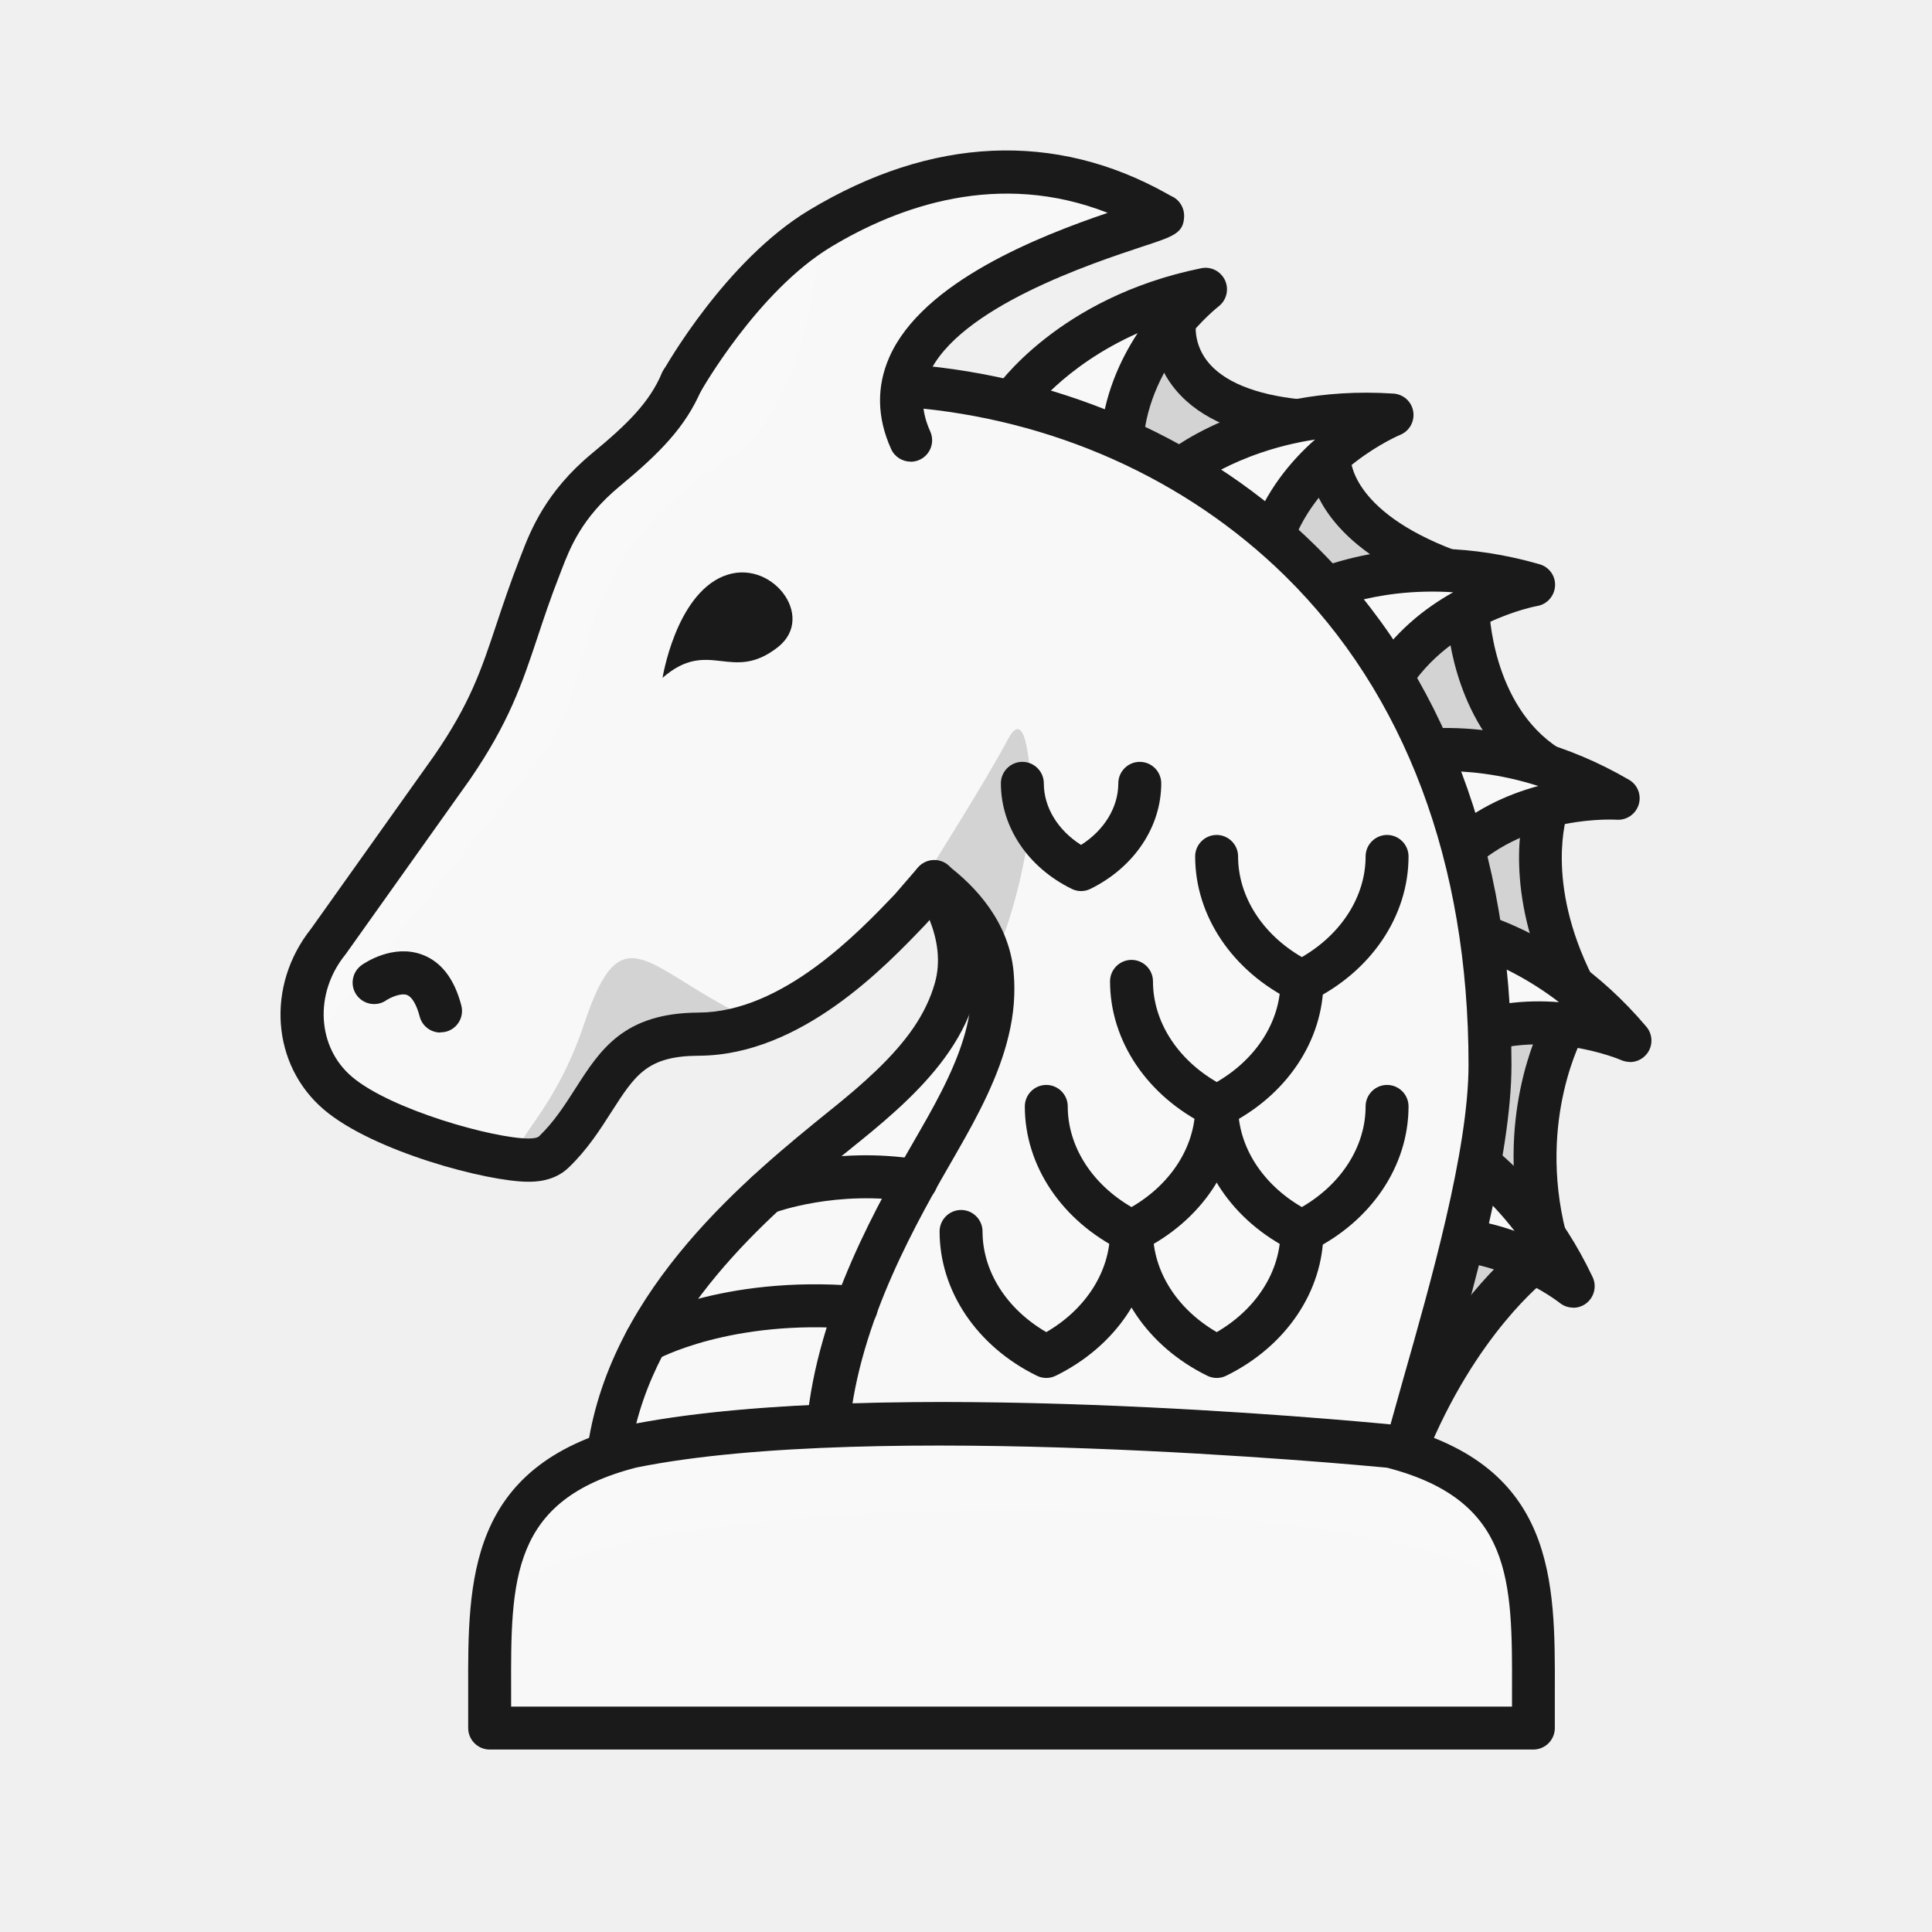
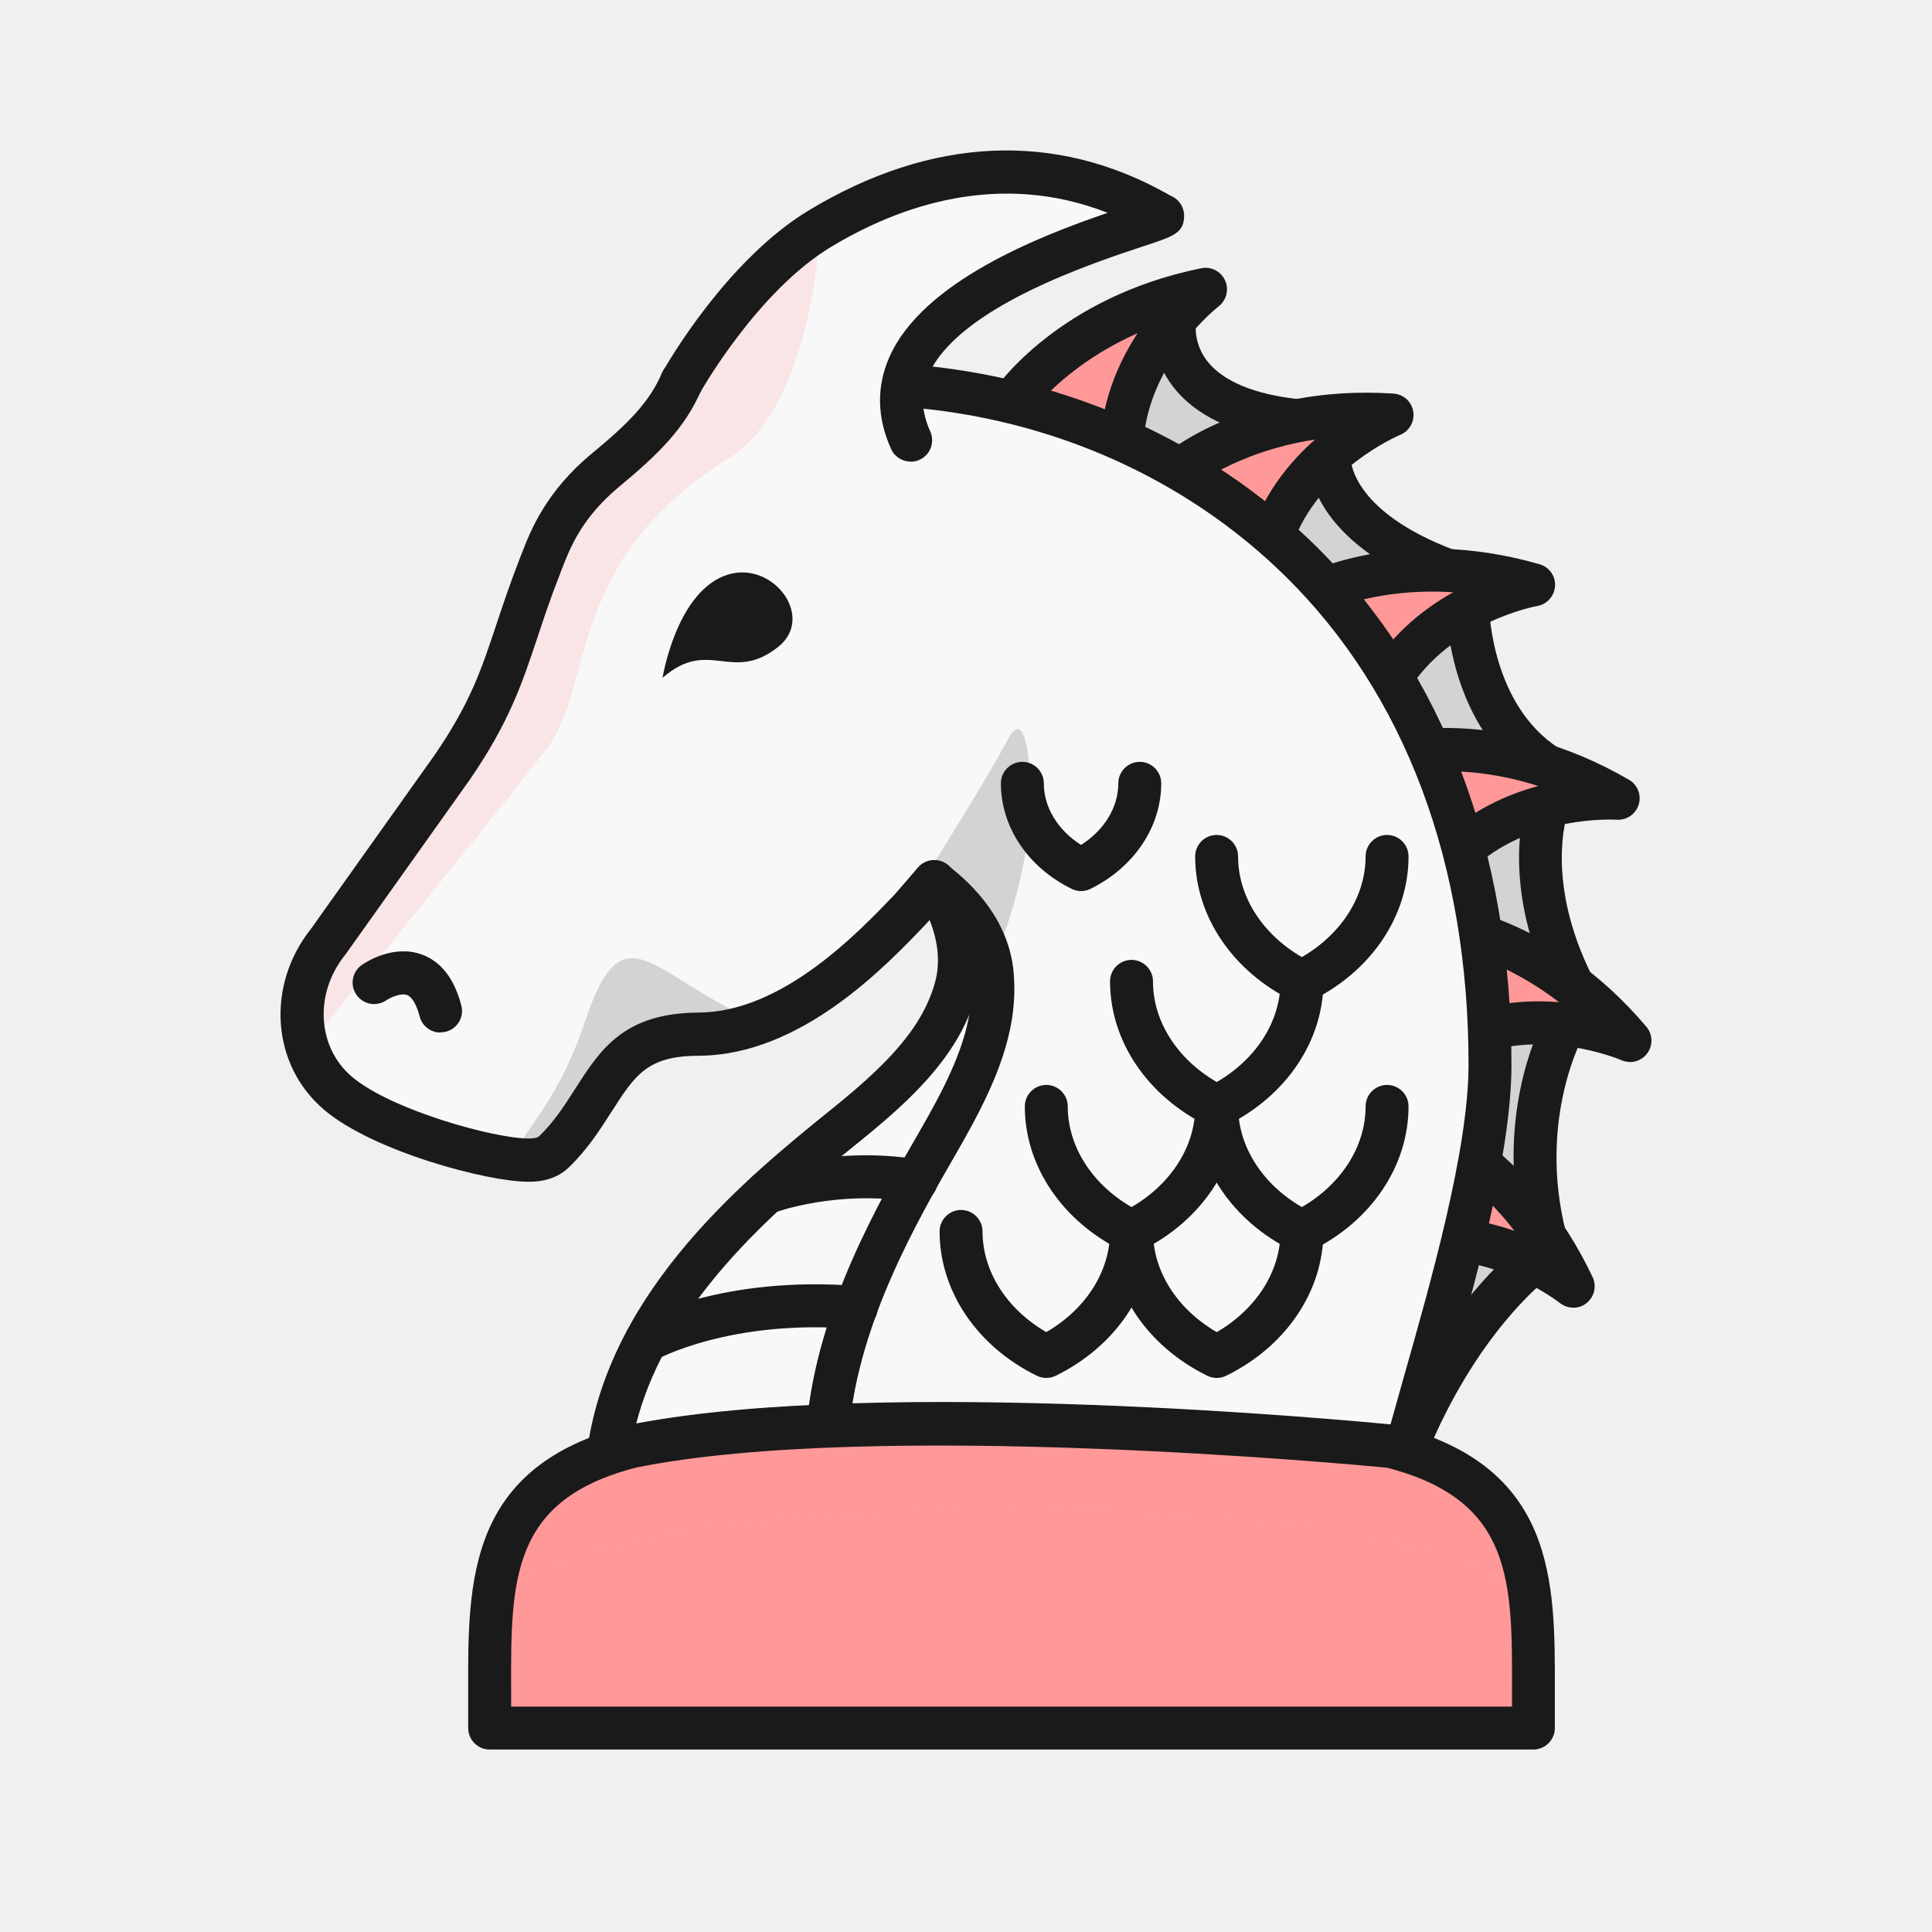
<svg xmlns="http://www.w3.org/2000/svg" version="1.1" id="Layer_1" x="0px" y="0px" viewBox="0 0 180 180" style="enable-background: new 0 0 180 180" xml:space="preserve">
  <defs>
    <style>
+ 			
			.cls-1 {
- 				fill: #fff;
+ 				opacity: 0.2;
			}
			.cls-2 {
- 				opacity: 0.2;
+ 				opacity: 0.15;
			}
			.cls-3 {
- 				opacity: 0.15;
+ 				letter-spacing: -0.02em;
			}
			.cls-4 {
- 				letter-spacing: -0.02em;
+ 				fill: #f8f8f8;
			}
			.cls-5 {
- 				fill: #f8f8f8;
- 			}
- 			.cls-6 {
				font-family: Montserrat-Medium, Montserrat;
				font-size: 12px;
			}
+ 			.cls-6 {
+ 				fill: #1a1a1a;
+ 			}
+ 
			.cls-7 {
- 				fill: #1a1a1a;
+ 				fill: #ff9999;
			}
		</style>
  </defs>
  <g>
-     <path class="cls-7" d="M69.59,52.38c-5.17,2.12-6.57,10.98-6.57,10.98,5.03-4.38,7.45,.64,12.47-3.33,4.19-3.31-.82-9.73-5.9-7.65Z" />
-     <path class="cls-5" d="M109.47,29.75s-1.59,8.11,11.45,9.44l2.94,3.25s-.71,6.28,10.97,10.68l1.92,3.61s.11,9.99,7.42,14.67v3.68s-2.53,6.97,2.39,16.79l-.74,3.57s-4.78,8.27-1.88,19.8l-1.08,2.37s-6.93,5.15-11.87,17.38S96.86,44.39,96.86,44.39l4.98-11.26,7.62-3.38Z" />
-     <g class="cls-3">
+     <path class="cls-6" d="M69.59,52.38c-5.17,2.12-6.57,10.98-6.57,10.98,5.03-4.38,7.45,.64,12.47-3.33,4.19-3.31-.82-9.73-5.9-7.65Z" />
+     <path class="cls-4" d="M109.47,29.75s-1.59,8.11,11.45,9.44l2.94,3.25s-.71,6.28,10.97,10.68l1.92,3.61s.11,9.99,7.42,14.67v3.68s-2.53,6.97,2.39,16.79l-.74,3.57s-4.78,8.27-1.88,19.8l-1.08,2.37s-6.93,5.15-11.87,17.38S96.86,44.39,96.86,44.39l4.98-11.26,7.62-3.38Z" />
+     <g class="cls-2">
      <path d="M109.47,29.75s-1.59,8.11,11.45,9.44l2.94,3.25s-.71,6.28,10.97,10.68l1.92,3.61s.11,9.99,7.42,14.67v3.68s-2.53,6.97,2.39,16.79l-.74,3.57s-4.78,8.27-1.88,19.8l-1.08,2.37s-6.93,5.15-11.87,17.38S96.86,44.39,96.86,44.39l4.98-11.26,7.62-3.38Z" />
    </g>
-     <path class="cls-7" d="M129.95,137.98c-.05,0-.1,0-.14,0-2.18-.12-5.84-.31-21-47.32-7.3-22.62-13.8-45.49-13.87-45.72-.13-.45-.09-.93,.09-1.36l4.98-11.26c.2-.45,.56-.82,1.02-1.02l7.62-3.38c.68-.3,1.48-.2,2.06,.27,.58,.46,.85,1.2,.72,1.92-.02,.11-.26,1.82,1.02,3.5,1.47,1.92,4.47,3.16,8.67,3.59,.49,.05,.95,.28,1.28,.65l2.94,3.25c.39,.43,.57,1,.5,1.57h0s-.15,4.88,9.69,8.59c.45,.17,.83,.5,1.06,.93l1.92,3.6c.15,.28,.23,.6,.24,.92,0,.08,.21,8.98,6.5,13.01,.57,.37,.92,1,.92,1.68v3.68c0,.23-.04,.46-.12,.68-.08,.24-2.13,6.38,2.3,15.21,.2,.4,.26,.86,.17,1.3l-.74,3.57c-.04,.21-.12,.41-.23,.6-.04,.07-4.32,7.78-1.67,18.31,.11,.44,.07,.9-.12,1.32l-1.08,2.37c-.14,.31-.36,.57-.63,.78-.06,.04-6.57,5.04-11.21,16.52-.81,1.99-2.22,2.26-2.92,2.26Zm-30.96-93.45c11.32,39.78,25.31,82.02,30.56,88.73,4.4-10.36,10.1-15.6,11.71-16.94l.59-1.3c-2.46-10.71,1.22-18.63,2.08-20.29l.54-2.62c-4.28-8.97-2.77-15.71-2.29-17.36v-2.33c-6.38-4.76-7.28-13.02-7.4-15.18l-1.36-2.55c-9.69-3.87-11.29-9.24-11.52-11.48l-1.94-2.15c-5.07-.64-8.69-2.38-10.76-5.16-.82-1.1-1.27-2.21-1.52-3.19l-4.31,1.91-4.38,9.89Z" />
+     <path class="cls-6" d="M129.95,137.98c-.05,0-.1,0-.14,0-2.18-.12-5.84-.31-21-47.32-7.3-22.62-13.8-45.49-13.87-45.72-.13-.45-.09-.93,.09-1.36l4.98-11.26c.2-.45,.56-.82,1.02-1.02l7.62-3.38c.68-.3,1.48-.2,2.06,.27,.58,.46,.85,1.2,.72,1.92-.02,.11-.26,1.82,1.02,3.5,1.47,1.92,4.47,3.16,8.67,3.59,.49,.05,.95,.28,1.28,.65l2.94,3.25c.39,.43,.57,1,.5,1.57h0s-.15,4.88,9.69,8.59c.45,.17,.83,.5,1.06,.93l1.92,3.6c.15,.28,.23,.6,.24,.92,0,.08,.21,8.98,6.5,13.01,.57,.37,.92,1,.92,1.68v3.68c0,.23-.04,.46-.12,.68-.08,.24-2.13,6.38,2.3,15.21,.2,.4,.26,.86,.17,1.3l-.74,3.57c-.04,.21-.12,.41-.23,.6-.04,.07-4.32,7.78-1.67,18.31,.11,.44,.07,.9-.12,1.32l-1.08,2.37c-.14,.31-.36,.57-.63,.78-.06,.04-6.57,5.04-11.21,16.52-.81,1.99-2.22,2.26-2.92,2.26Zm-30.96-93.45c11.32,39.78,25.31,82.02,30.56,88.73,4.4-10.36,10.1-15.6,11.71-16.94l.59-1.3c-2.46-10.71,1.22-18.63,2.08-20.29l.54-2.62c-4.28-8.97-2.77-15.71-2.29-17.36v-2.33c-6.38-4.76-7.28-13.02-7.4-15.18l-1.36-2.55c-9.69-3.87-11.29-9.24-11.52-11.48l-1.94-2.15c-5.07-.64-8.69-2.38-10.76-5.16-.82-1.1-1.27-2.21-1.52-3.19l-4.31,1.91-4.38,9.89Z" />
    <g>
-       <path class="cls-5" d="M94.25,37.51s5.37-7.99,18.08-10.57c0,0-7.18,5.45-7.8,14.07" />
-       <path class="cls-7" d="M104.53,43.01s-.1,0-.15,0c-1.1-.08-1.93-1.04-1.85-2.14,.29-3.96,1.79-7.28,3.46-9.83-6.93,3.08-10.06,7.54-10.1,7.6-.62,.91-1.86,1.15-2.77,.53-.91-.62-1.16-1.85-.54-2.77,.24-.35,5.98-8.7,19.34-11.41,.91-.19,1.83,.29,2.22,1.14,.38,.85,.13,1.85-.61,2.42-.06,.05-6.47,5.05-7.01,12.62-.08,1.05-.95,1.86-1.99,1.86Z" />
+       <path class="cls-7" d="M94.25,37.51s5.37-7.99,18.08-10.57c0,0-7.18,5.45-7.8,14.07" />
+       <path class="cls-6" d="M104.53,43.01s-.1,0-.15,0c-1.1-.08-1.93-1.04-1.85-2.14,.29-3.96,1.79-7.28,3.46-9.83-6.93,3.08-10.06,7.54-10.1,7.6-.62,.91-1.86,1.15-2.77,.53-.91-.62-1.16-1.85-.54-2.77,.24-.35,5.98-8.7,19.34-11.41,.91-.19,1.83,.29,2.22,1.14,.38,.85,.13,1.85-.61,2.42-.06,.05-6.47,5.05-7.01,12.62-.08,1.05-.95,1.86-1.99,1.86Z" />
    </g>
    <g>
-       <path class="cls-5" d="M109.47,44.12s7.28-6.3,20.22-5.45c0,0-8.36,3.38-11.22,11.52" />
-       <path class="cls-7" d="M118.47,52.19c-.22,0-.44-.04-.66-.11-1.04-.37-1.59-1.51-1.22-2.55,1.31-3.74,3.64-6.56,5.93-8.58-7.5,1.15-11.68,4.64-11.74,4.68-.84,.71-2.1,.62-2.82-.22-.72-.84-.63-2.09,.21-2.81,.32-.28,8.06-6.83,21.66-5.93,.93,.06,1.7,.76,1.84,1.68s-.36,1.82-1.23,2.17c-.07,.03-7.56,3.17-10.08,10.33-.29,.82-1.06,1.34-1.89,1.34Z" />
+       <path class="cls-7" d="M109.47,44.12s7.28-6.3,20.22-5.45c0,0-8.36,3.38-11.22,11.52" />
+       <path class="cls-6" d="M118.47,52.19c-.22,0-.44-.04-.66-.11-1.04-.37-1.59-1.51-1.22-2.55,1.31-3.74,3.64-6.56,5.93-8.58-7.5,1.15-11.68,4.64-11.74,4.68-.84,.71-2.1,.62-2.82-.22-.72-.84-.63-2.09,.21-2.81,.32-.28,8.06-6.83,21.66-5.93,.93,.06,1.7,.76,1.84,1.68s-.36,1.82-1.23,2.17c-.07,.03-7.56,3.17-10.08,10.33-.29,.82-1.06,1.34-1.89,1.34Z" />
    </g>
    <g>
-       <path class="cls-5" d="M121.96,55.51s8.45-4.61,20.92-1.02c0,0-8.88,1.52-13.41,8.87" />
-       <path class="cls-7" d="M129.46,65.36c-.36,0-.72-.1-1.05-.3-.94-.58-1.23-1.81-.65-2.75,2.08-3.38,4.97-5.64,7.63-7.13-7.61-.49-12.41,2.05-12.47,2.08-.97,.53-2.18,.17-2.71-.8s-.17-2.18,.8-2.71c.38-.2,9.32-4.96,22.43-1.18,.9,.26,1.5,1.1,1.44,2.03s-.74,1.7-1.66,1.86c-.08,.01-8.07,1.49-12.05,7.95-.38,.61-1.03,.95-1.7,.95Z" />
+       <path class="cls-7" d="M121.96,55.51s8.45-4.61,20.92-1.02c0,0-8.88,1.52-13.41,8.87" />
+       <path class="cls-6" d="M129.46,65.36c-.36,0-.72-.1-1.05-.3-.94-.58-1.23-1.81-.65-2.75,2.08-3.38,4.97-5.64,7.63-7.13-7.61-.49-12.41,2.05-12.47,2.08-.97,.53-2.18,.17-2.71-.8s-.17-2.18,.8-2.71c.38-.2,9.32-4.96,22.43-1.18,.9,.26,1.5,1.1,1.44,2.03s-.74,1.7-1.66,1.86c-.08,.01-8.07,1.49-12.05,7.95-.38,.61-1.03,.95-1.7,.95Z" />
    </g>
    <g>
-       <path class="cls-5" d="M130.23,70.26s9.32-2.41,20.53,4.11c0,0-8.99-.69-15.17,5.34" />
-       <path class="cls-7" d="M135.59,81.71c-.52,0-1.04-.2-1.43-.6-.77-.79-.75-2.06,.04-2.83,2.84-2.77,6.18-4.26,9.12-5.05-7.23-2.31-12.53-1.04-12.59-1.02-1.07,.27-2.16-.38-2.43-1.45-.27-1.07,.37-2.15,1.43-2.43,.41-.11,10.25-2.54,22.04,4.32,.81,.47,1.18,1.43,.9,2.32-.28,.89-1.13,1.47-2.06,1.4-.08,0-8.19-.52-13.62,4.77-.39,.38-.89,.57-1.4,.57Z" />
+       <path class="cls-7" d="M130.23,70.26s9.32-2.41,20.53,4.11c0,0-8.99-.69-15.17,5.34" />
+       <path class="cls-6" d="M135.59,81.71c-.52,0-1.04-.2-1.43-.6-.77-.79-.75-2.06,.04-2.83,2.84-2.77,6.18-4.26,9.12-5.05-7.23-2.31-12.53-1.04-12.59-1.02-1.07,.27-2.16-.38-2.43-1.45-.27-1.07,.37-2.15,1.43-2.43,.41-.11,10.25-2.54,22.04,4.32,.81,.47,1.18,1.43,.9,2.32-.28,.89-1.13,1.47-2.06,1.4-.08,0-8.19-.52-13.62,4.77-.39,.38-.89,.57-1.4,.57Z" />
    </g>
    <g>
-       <path class="cls-5" d="M133.9,86.18s9.59,.86,17.96,10.76c0,0-8.23-3.67-16.08-.07" />
-       <path class="cls-7" d="M151.86,98.94c-.27,0-.55-.06-.81-.17-.07-.03-7.54-3.24-14.43-.08-1,.46-2.19,.02-2.65-.98-.46-1-.02-2.19,.98-2.65,3.61-1.66,7.26-1.93,10.3-1.69-6.06-4.64-11.46-5.19-11.53-5.19-1.1-.1-1.91-1.07-1.81-2.17,.1-1.1,1.09-1.9,2.17-1.81,.42,.04,10.51,1.05,19.31,11.46,.6,.71,.63,1.75,.07,2.49-.39,.52-.99,.8-1.6,.8Z" />
+       <path class="cls-7" d="M133.9,86.18s9.59,.86,17.96,10.76c0,0-8.23-3.67-16.08-.07" />
+       <path class="cls-6" d="M151.86,98.94c-.27,0-.55-.06-.81-.17-.07-.03-7.54-3.24-14.43-.08-1,.46-2.19,.02-2.65-.98-.46-1-.02-2.19,.98-2.65,3.61-1.66,7.26-1.93,10.3-1.69-6.06-4.64-11.46-5.19-11.53-5.19-1.1-.1-1.91-1.07-1.81-2.17,.1-1.1,1.09-1.9,2.17-1.81,.42,.04,10.51,1.05,19.31,11.46,.6,.71,.63,1.75,.07,2.49-.39,.52-.99,.8-1.6,.8Z" />
    </g>
    <g>
-       <path class="cls-5" d="M131.96,104.83s9.05,3.29,14.61,15.01c0,0-7.02-5.65-15.53-4.19" />
-       <path class="cls-7" d="M146.57,121.83c-.44,0-.89-.15-1.25-.44-.06-.05-6.45-5.06-13.93-3.77-1.09,.18-2.12-.54-2.31-1.63-.19-1.09,.54-2.12,1.63-2.31,3.91-.68,7.51-.01,10.39,1-4.67-6.04-9.75-7.95-9.81-7.97-1.04-.38-1.57-1.52-1.2-2.56,.38-1.04,1.53-1.58,2.56-1.2,.4,.15,9.89,3.71,15.73,16.03,.4,.84,.16,1.85-.57,2.43-.36,.29-.8,.43-1.24,.43Z" />
+       <path class="cls-7" d="M131.96,104.83s9.05,3.29,14.61,15.01c0,0-7.02-5.65-15.53-4.19" />
+       <path class="cls-6" d="M146.57,121.83c-.44,0-.89-.15-1.25-.44-.06-.05-6.45-5.06-13.93-3.77-1.09,.18-2.12-.54-2.31-1.63-.19-1.09,.54-2.12,1.63-2.31,3.91-.68,7.51-.01,10.39,1-4.67-6.04-9.75-7.95-9.81-7.97-1.04-.38-1.57-1.52-1.2-2.56,.38-1.04,1.53-1.58,2.56-1.2,.4,.15,9.89,3.71,15.73,16.03,.4,.84,.16,1.85-.57,2.43-.36,.29-.8,.43-1.24,.43Z" />
    </g>
-     <path class="cls-5" d="M138.8,99.25c0-19.36-6.12-35.61-17.71-46.99-9.57-9.4-22.46-15.16-36.38-16.27l-21.2-.44c-1.31,3.11-3.5,5.3-7.06,8.24-3.93,3.25-5.18,6.47-6.01,8.6l-.16,.41c-.89,2.27-1.55,4.26-2.14,6.01-1.42,4.26-2.54,7.62-6.04,12.72l-11.53,16.21c-3.58,4.46-3.18,10.65,.91,14.13,4.16,3.54,14.26,6.23,17.72,6.23,.69,0,1.68-.08,2.39-.77,1.56-1.51,2.63-3.18,3.67-4.8,2.28-3.56,3.92-6.14,9.82-6.17,8.65-.04,16.12-7.88,19.71-11.64l.03-.03,.03-.04,2.16-2.5c1.45,2.31,3.11,6.07,1.98,10-.47,1.65-1.21,3.2-2.27,4.74-2.03,2.97-5.02,5.57-7.94,7.94l-.19,.16c-7.44,6.03-19.74,15.99-21.86,29.97v.43c.68-.23,1.4-.45,2.17-.64,23.31-4.71,70.65,0,70.65,0,.5,.13,.98,.27,1.44,.41v-.2c.4-1.57,.98-3.6,1.62-5.84,2.61-9.15,6.17-21.68,6.17-29.89Z" />
-     <path class="cls-5" d="M63.51,35.55s5.51-9.81,12.88-14.26c17.85-10.77,30.68-1.73,31.89-1.22s-29.76,6.89-23.44,20.94" />
+     <path class="cls-4" d="M138.8,99.25c0-19.36-6.12-35.61-17.71-46.99-9.57-9.4-22.46-15.16-36.38-16.27l-21.2-.44c-1.31,3.11-3.5,5.3-7.06,8.24-3.93,3.25-5.18,6.47-6.01,8.6l-.16,.41c-.89,2.27-1.55,4.26-2.14,6.01-1.42,4.26-2.54,7.62-6.04,12.72l-11.53,16.21c-3.58,4.46-3.18,10.65,.91,14.13,4.16,3.54,14.26,6.23,17.72,6.23,.69,0,1.68-.08,2.39-.77,1.56-1.51,2.63-3.18,3.67-4.8,2.28-3.56,3.92-6.14,9.82-6.17,8.65-.04,16.12-7.88,19.71-11.64l.03-.03,.03-.04,2.16-2.5c1.45,2.31,3.11,6.07,1.98,10-.47,1.65-1.21,3.2-2.27,4.74-2.03,2.97-5.02,5.57-7.94,7.94l-.19,.16c-7.44,6.03-19.74,15.99-21.86,29.97v.43c.68-.23,1.4-.45,2.17-.64,23.31-4.71,70.65,0,70.65,0,.5,.13,.98,.27,1.44,.41v-.2c.4-1.57,.98-3.6,1.62-5.84,2.61-9.15,6.17-21.68,6.17-29.89Z" />
+     <path class="cls-4" d="M63.51,35.55s5.51-9.81,12.88-14.26c17.85-10.77,30.68-1.73,31.89-1.22s-29.76,6.89-23.44,20.94" />
+     <g class="cls-1">
+       <path class="cls-7" d="M67.88,42.71c7.94-4.94,8.52-21.43,8.52-21.43-2.2,0-7.07,6.09-9.31,8.94l-2.98,5.53c-1.39,3.33-3.66,5.63-7.35,8.68-3.71,3.06-4.85,6-5.68,8.14l-.16,.42c-.88,2.23-1.5,4.11-2.11,5.94-1.44,4.32-2.57,7.73-6.14,12.91l-11.48,16.14c-.16,.15-.3,.31-.44,.46-3.71,3.83-.96,7.64-.96,7.64,0,0,18.75-23.12,21.19-26.36,4.43-5.9,1.65-17.52,16.91-27.01Z" />
+     </g>
    <g class="cls-2">
-       <path class="cls-1" d="M67.88,42.71c7.94-4.94,8.52-21.43,8.52-21.43-2.2,0-7.07,6.09-9.31,8.94l-2.98,5.53c-1.39,3.33-3.66,5.63-7.35,8.68-3.71,3.06-4.85,6-5.68,8.14l-.16,.42c-.88,2.23-1.5,4.11-2.11,5.94-1.44,4.32-2.57,7.73-6.14,12.91l-11.48,16.14c-.16,.15-.3,.31-.44,.46-3.71,3.83-.96,7.64-.96,7.64,0,0,18.75-23.12,21.19-26.36,4.43-5.9,1.65-17.52,16.91-27.01Z" />
-     </g>
-     <g class="cls-3">
      <path d="M93.89,68.9c-1.79,3.44-7.27,12.13-7.27,12.13,0,0,.58-.29,0,1.71,0,0,2.05-.23,2.43,6.29,.1,1.7-2.68,6.47-.26,5.18,4.95-2.64,7.34-16.28,7.3-19.28-.05-3.01-.41-9.46-2.2-6.02Z" />
    </g>
-     <g class="cls-3">
+     <g class="cls-2">
      <path d="M69.16,94.58c-8.98-4.41-11.25-9.65-14.7,.71-3.35,10.04-8.43,11.76-5.01,12.8,3.42,1.04,7.63-10.31,10.62-10.49,2.99-.18,12.46-1.37,9.1-3.01Z" />
    </g>
-     <path class="cls-7" d="M56.75,137.41c-.41,0-.82-.13-1.16-.37-.52-.38-.84-.98-.84-1.63v-.44c0-.1,0-.2,.02-.3,2.23-14.75,14.97-25.07,22.58-31.23l.19-.15c2.81-2.27,5.66-4.76,7.55-7.51,.93-1.36,1.59-2.73,2-4.16,.6-2.08,.22-4.14-.48-5.91l-.22,.25s-.08,.09-.1,.11c-3.81,4-11.68,12.25-21.18,12.29-4.81,.02-5.92,1.77-8.15,5.24-1.05,1.64-2.23,3.5-3.97,5.17-1.37,1.33-3.18,1.33-3.78,1.33-3.81,0-14.46-2.83-19.02-6.71-4.9-4.16-5.43-11.55-1.21-16.86l11.5-16.17c3.32-4.83,4.35-7.92,5.77-12.19,.6-1.8,1.27-3.81,2.17-6.12l.16-.41c.84-2.18,2.26-5.84,6.6-9.42,3.32-2.74,5.33-4.74,6.49-7.47,.43-1.02,1.6-1.49,2.62-1.06,1.02,.43,1.49,1.6,1.06,2.62-1.47,3.47-3.91,5.93-7.62,9-3.53,2.92-4.62,5.73-5.41,7.78l-.16,.42c-.87,2.21-1.52,4.17-2.09,5.89-1.42,4.26-2.64,7.92-6.3,13.24l-11.55,16.24s-.05,.06-.07,.09c-2.89,3.6-2.61,8.59,.64,11.35,3.64,3.09,13.25,5.75,16.43,5.75,.65,0,.9-.11,1-.2,1.4-1.35,2.36-2.85,3.38-4.44,2.32-3.63,4.51-7.06,11.5-7.09,7.8-.04,14.87-7.46,18.27-11.02l2.16-2.5c.42-.48,1.03-.74,1.67-.69,.63,.05,1.21,.39,1.54,.93,1.73,2.77,3.52,7.02,2.21,11.62-.53,1.86-1.36,3.6-2.54,5.32-2.18,3.18-5.29,5.9-8.33,8.36l-.19,.15c-6.68,5.41-17.56,14.22-20.61,26.11,23.06-4.35,66.27-.3,70.27,.09,.33-1.2,.73-2.59,1.17-4.17,2.57-9.04,6.1-21.41,6.1-29.34,0-18.81-5.92-34.57-17.11-45.56-9.22-9.05-21.69-14.63-35.14-15.7-1.1-.09-1.92-1.05-1.83-2.15,.09-1.1,1.06-1.93,2.15-1.83,14.38,1.15,27.74,7.12,37.62,16.83,11.98,11.76,18.31,28.51,18.31,48.42,0,8.49-3.61,21.17-6.25,30.44-.64,2.23-1.16,4.07-1.54,5.54-.01,.61-.31,1.18-.8,1.55-.51,.38-1.18,.5-1.79,.31-.39-.12-.79-.24-1.2-.34-2.96-.29-47.8-4.48-69.9-.02-.6,.15-1.26,.35-1.92,.58-.21,.07-.43,.11-.64,.11Z" />
-     <path class="cls-7" d="M77.16,134.88c-.06,0-.12,0-.19,0-1.1-.1-1.91-1.08-1.81-2.18,1-10.83,6.69-20.68,10.46-27.2l.12-.21c1.8-3.12,3.58-6.46,4.35-9.72,.38-1.61,.51-3.11,.37-4.6-.29-3.29-2.68-5.74-4.64-7.21-.88-.66-1.06-1.92-.4-2.8,.66-.88,1.92-1.06,2.8-.4,2.61,1.96,5.8,5.3,6.22,10.05,.17,1.93,.02,3.85-.47,5.88-.89,3.75-2.83,7.4-4.78,10.79l-.12,.21c-3.59,6.22-9.02,15.61-9.94,25.57-.1,1.04-.97,1.82-1.99,1.82Z" />
+     <path class="cls-6" d="M56.75,137.41c-.41,0-.82-.13-1.16-.37-.52-.38-.84-.98-.84-1.63v-.44c0-.1,0-.2,.02-.3,2.23-14.75,14.97-25.07,22.58-31.23l.19-.15c2.81-2.27,5.66-4.76,7.55-7.51,.93-1.36,1.59-2.73,2-4.16,.6-2.08,.22-4.14-.48-5.91l-.22,.25s-.08,.09-.1,.11c-3.81,4-11.68,12.25-21.18,12.29-4.81,.02-5.92,1.77-8.15,5.24-1.05,1.64-2.23,3.5-3.97,5.17-1.37,1.33-3.18,1.33-3.78,1.33-3.81,0-14.46-2.83-19.02-6.71-4.9-4.16-5.43-11.55-1.21-16.86l11.5-16.17c3.32-4.83,4.35-7.92,5.77-12.19,.6-1.8,1.27-3.81,2.17-6.12l.16-.41c.84-2.18,2.26-5.84,6.6-9.42,3.32-2.74,5.33-4.74,6.49-7.47,.43-1.02,1.6-1.49,2.62-1.06,1.02,.43,1.49,1.6,1.06,2.62-1.47,3.47-3.91,5.93-7.62,9-3.53,2.92-4.62,5.73-5.41,7.78l-.16,.42c-.87,2.21-1.52,4.17-2.09,5.89-1.42,4.26-2.64,7.92-6.3,13.24l-11.55,16.24s-.05,.06-.07,.09c-2.89,3.6-2.61,8.59,.64,11.35,3.64,3.09,13.25,5.75,16.43,5.75,.65,0,.9-.11,1-.2,1.4-1.35,2.36-2.85,3.38-4.44,2.32-3.63,4.51-7.06,11.5-7.09,7.8-.04,14.87-7.46,18.27-11.02l2.16-2.5c.42-.48,1.03-.74,1.67-.69,.63,.05,1.21,.39,1.54,.93,1.73,2.77,3.52,7.02,2.21,11.62-.53,1.86-1.36,3.6-2.54,5.32-2.18,3.18-5.29,5.9-8.33,8.36l-.19,.15c-6.68,5.41-17.56,14.22-20.61,26.11,23.06-4.35,66.27-.3,70.27,.09,.33-1.2,.73-2.59,1.17-4.17,2.57-9.04,6.1-21.41,6.1-29.34,0-18.81-5.92-34.57-17.11-45.56-9.22-9.05-21.69-14.63-35.14-15.7-1.1-.09-1.92-1.05-1.83-2.15,.09-1.1,1.06-1.93,2.15-1.83,14.38,1.15,27.74,7.12,37.62,16.83,11.98,11.76,18.31,28.51,18.31,48.42,0,8.49-3.61,21.17-6.25,30.44-.64,2.23-1.16,4.07-1.54,5.54-.01,.61-.31,1.18-.8,1.55-.51,.38-1.18,.5-1.79,.31-.39-.12-.79-.24-1.2-.34-2.96-.29-47.8-4.48-69.9-.02-.6,.15-1.26,.35-1.92,.58-.21,.07-.43,.11-.64,.11Z" />
+     <path class="cls-6" d="M77.16,134.88c-.06,0-.12,0-.19,0-1.1-.1-1.91-1.08-1.81-2.18,1-10.83,6.69-20.68,10.46-27.2l.12-.21c1.8-3.12,3.58-6.46,4.35-9.72,.38-1.61,.51-3.11,.37-4.6-.29-3.29-2.68-5.74-4.64-7.21-.88-.66-1.06-1.92-.4-2.8,.66-.88,1.92-1.06,2.8-.4,2.61,1.96,5.8,5.3,6.22,10.05,.17,1.93,.02,3.85-.47,5.88-.89,3.75-2.83,7.4-4.78,10.79l-.12,.21c-3.59,6.22-9.02,15.61-9.94,25.57-.1,1.04-.97,1.82-1.99,1.82Z" />
    <g>
-       <path class="cls-5" d="M45.62,157.55v3.45h97.25v-3.46c.03-10.36,.05-19.39-13.3-22.78,0,0-47.33-4.71-70.65,0h0c-13.36,3.39-13.33,12.42-13.31,22.78Z" />
-       <g class="cls-2">
-         <path class="cls-1" d="M128.69,134.71c-9.19-1.86-22.2-2.21-34.44-1.98-12.25-.23-25.26,.12-34.44,1.98-8.99,2.28-11.76,7.19-12.61,13.33,0,0,7.63-7.36,47.05-7.36s47.05,7.36,47.05,7.36c-.85-6.14-3.62-11.05-12.61-13.33Z" />
+       <path class="cls-7" d="M45.62,157.55v3.45h97.25v-3.46c.03-10.36,.05-19.39-13.3-22.78,0,0-47.33-4.71-70.65,0h0c-13.36,3.39-13.33,12.42-13.31,22.78Z" />
+       <g class="cls-1">
+         <path class="cls-7" d="M128.69,134.71c-9.19-1.86-22.2-2.21-34.44-1.98-12.25-.23-25.26,.12-34.44,1.98-8.99,2.28-11.76,7.19-12.61,13.33,0,0,7.63-7.36,47.05-7.36s47.05,7.36,47.05,7.36c-.85-6.14-3.62-11.05-12.61-13.33Z" />
      </g>
-       <path class="cls-7" d="M142.87,163H45.62c-1.1,0-2-.9-2-2v-3.45c-.03-10.3-.06-20.95,14.81-24.72,23.44-4.74,69.39-.24,71.33-.05,.1,0,.2,.03,.29,.05,14.87,3.78,14.84,14.42,14.81,24.72v3.45c0,1.1-.9,2-2,2Zm-95.25-4h93.25v-1.46c.03-10.31,.05-17.77-11.65-20.8-2.95-.28-47.8-4.48-69.9-.02-11.75,2.99-11.73,10.46-11.7,20.82h0v1.46Z" />
+       <path class="cls-6" d="M142.87,163H45.62c-1.1,0-2-.9-2-2v-3.45c-.03-10.3-.06-20.95,14.81-24.72,23.44-4.74,69.39-.24,71.33-.05,.1,0,.2,.03,.29,.05,14.87,3.78,14.84,14.42,14.81,24.72v3.45c0,1.1-.9,2-2,2Zm-95.25-4h93.25v-1.46c.03-10.31,.05-17.77-11.65-20.8-2.95-.28-47.8-4.48-69.9-.02-11.75,2.99-11.73,10.46-11.7,20.82h0v1.46Z" />
    </g>
-     <path class="cls-7" d="M84.84,43.01c-.76,0-1.49-.44-1.82-1.18-1.32-2.93-1.37-5.81-.16-8.56,3.1-7.03,13.99-11.28,20.34-13.44-10.15-3.98-19.47-.62-25.77,3.17-6.85,4.13-12.12,13.43-12.17,13.53-.54,.96-1.76,1.31-2.72,.77-.96-.54-1.31-1.76-.77-2.72,.24-.42,5.85-10.32,13.6-14.99,11.39-6.87,22.93-7.4,33.38-1.53,.16,.09,.28,.16,.36,.2,.76,.32,1.25,1.09,1.21,1.95-.06,1.51-1,1.82-3.78,2.73-4.72,1.56-17.26,5.69-20.02,11.95-.75,1.69-.7,3.43,.15,5.31,.45,1.01,0,2.19-1,2.64-.27,.12-.54,.18-.82,.18Z" />
-     <path class="cls-7" d="M67.4,53.68c-4.46,1.83-5.67,9.47-5.67,9.47,4.34-3.78,6.43,.55,10.76-2.87,3.61-2.86-.71-8.39-5.08-6.6Z" />
-     <path class="cls-7" d="M60.19,126.91c-.7,0-1.38-.37-1.75-1.02-.54-.96-.2-2.18,.77-2.72,.32-.18,8-4.39,20.73-3.35,1.1,.09,1.92,1.05,1.83,2.16s-1.07,1.93-2.16,1.83c-11.53-.94-18.38,2.82-18.45,2.86-.31,.17-.65,.26-.98,.26Z" />
-     <path class="cls-7" d="M71.43,113.11c-.81,0-1.57-.49-1.87-1.29-.39-1.03,.12-2.18,1.15-2.58,.27-.1,6.79-2.55,14.97-1.2,1.09,.18,1.83,1.21,1.65,2.3s-1.21,1.82-2.3,1.65c-7.06-1.17-12.83,.97-12.89,.99-.23,.09-.47,.13-.71,.13Z" />
-     <path class="cls-7" d="M41.03,96.2c-.89,0-1.7-.6-1.93-1.5-.29-1.1-.72-1.83-1.18-2-.61-.22-1.63,.29-1.91,.48-.9,.64-2.15,.42-2.79-.48-.64-.9-.42-2.15,.48-2.79,.29-.2,2.89-1.97,5.6-.98,1.79,.65,3.03,2.25,3.68,4.75,.28,1.07-.36,2.16-1.43,2.44-.17,.04-.34,.06-.51,.06Z" />
-     <path class="cls-7" d="M113.35,128.38c-.3,0-.6-.07-.88-.21-5.58-2.74-9.05-7.9-9.05-13.44,0-1.1,.9-2,2-2s2,.9,2,2c0,3.72,2.25,7.24,5.94,9.38,3.69-2.14,5.94-5.66,5.94-9.38,0-1.1,.9-2,2-2s2,.9,2,2c0,5.55-3.47,10.7-9.05,13.44-.28,.14-.58,.21-.88,.21Z" />
-     <path class="cls-7" d="M97.47,128.38c-.3,0-.6-.07-.88-.21-5.58-2.74-9.05-7.9-9.05-13.44,0-1.1,.9-2,2-2s2,.9,2,2c0,3.72,2.25,7.24,5.94,9.38,3.69-2.14,5.94-5.66,5.94-9.38,0-1.1,.9-2,2-2s2,.9,2,2c0,5.55-3.47,10.7-9.05,13.44-.28,.14-.58,.21-.88,.21Z" />
-     <path class="cls-7" d="M121.28,116.73c-.3,0-.6-.07-.88-.21-5.58-2.74-9.05-7.89-9.05-13.44,0-1.1,.9-2,2-2s2,.9,2,2c0,3.72,2.25,7.24,5.94,9.38,3.69-2.14,5.94-5.66,5.94-9.38,0-1.1,.9-2,2-2s2,.9,2,2c0,5.55-3.47,10.7-9.05,13.44-.28,.14-.58,.21-.88,.21Z" />
-     <path class="cls-7" d="M113.35,105.08c-.3,0-.6-.07-.88-.21-5.58-2.74-9.05-7.89-9.05-13.44,0-1.1,.9-2,2-2s2,.9,2,2c0,3.72,2.25,7.24,5.94,9.38,3.69-2.14,5.94-5.66,5.94-9.38,0-1.1,.9-2,2-2s2,.9,2,2c0,5.55-3.47,10.7-9.05,13.44-.28,.14-.58,.21-.88,.21Z" />
-     <path class="cls-7" d="M121.28,93.44c-.3,0-.6-.07-.88-.21-5.58-2.74-9.05-7.9-9.05-13.44,0-1.1,.9-2,2-2s2,.9,2,2c0,3.72,2.25,7.24,5.94,9.38,3.69-2.14,5.94-5.66,5.94-9.38,0-1.1,.9-2,2-2s2,.9,2,2c0,5.55-3.47,10.7-9.05,13.44-.28,.14-.58,.21-.88,.21Z" />
-     <path class="cls-7" d="M100.72,83.02c-.3,0-.6-.07-.88-.21-4.07-2-6.59-5.76-6.59-9.83,0-1.1,.9-2,2-2s2,.9,2,2c0,2.24,1.31,4.37,3.47,5.74,2.17-1.38,3.47-3.51,3.47-5.74,0-1.1,.9-2,2-2s2,.9,2,2c0,4.06-2.53,7.83-6.59,9.83-.28,.14-.58,.21-.88,.21Z" />
-     <path class="cls-7" d="M105.41,116.73c-.3,0-.6-.07-.88-.21-5.58-2.74-9.05-7.89-9.05-13.44,0-1.1,.9-2,2-2s2,.9,2,2c0,3.72,2.25,7.24,5.94,9.38,3.69-2.14,5.94-5.66,5.94-9.38,0-1.1,.9-2,2-2s2,.9,2,2c0,5.55-3.47,10.7-9.05,13.44-.28,.14-.58,.21-.88,.21Z" />
+     <path class="cls-6" d="M84.84,43.01c-.76,0-1.49-.44-1.82-1.18-1.32-2.93-1.37-5.81-.16-8.56,3.1-7.03,13.99-11.28,20.34-13.44-10.15-3.98-19.47-.62-25.77,3.17-6.85,4.13-12.12,13.43-12.17,13.53-.54,.96-1.76,1.31-2.72,.77-.96-.54-1.31-1.76-.77-2.72,.24-.42,5.85-10.32,13.6-14.99,11.39-6.87,22.93-7.4,33.38-1.53,.16,.09,.28,.16,.36,.2,.76,.32,1.25,1.09,1.21,1.95-.06,1.51-1,1.82-3.78,2.73-4.72,1.56-17.26,5.69-20.02,11.95-.75,1.69-.7,3.43,.15,5.31,.45,1.01,0,2.19-1,2.64-.27,.12-.54,.18-.82,.18Z" />
+     <path class="cls-6" d="M67.4,53.68c-4.46,1.83-5.67,9.47-5.67,9.47,4.34-3.78,6.43,.55,10.76-2.87,3.61-2.86-.71-8.39-5.08-6.6Z" />
+     <path class="cls-6" d="M60.19,126.91c-.7,0-1.38-.37-1.75-1.02-.54-.96-.2-2.18,.77-2.72,.32-.18,8-4.39,20.73-3.35,1.1,.09,1.92,1.05,1.83,2.16s-1.07,1.93-2.16,1.83c-11.53-.94-18.38,2.82-18.45,2.86-.31,.17-.65,.26-.98,.26Z" />
+     <path class="cls-6" d="M71.43,113.11c-.81,0-1.57-.49-1.87-1.29-.39-1.03,.12-2.18,1.15-2.58,.27-.1,6.79-2.55,14.97-1.2,1.09,.18,1.83,1.21,1.65,2.3s-1.21,1.82-2.3,1.65c-7.06-1.17-12.83,.97-12.89,.99-.23,.09-.47,.13-.71,.13Z" />
+     <path class="cls-6" d="M41.03,96.2c-.89,0-1.7-.6-1.93-1.5-.29-1.1-.72-1.83-1.18-2-.61-.22-1.63,.29-1.91,.48-.9,.64-2.15,.42-2.79-.48-.64-.9-.42-2.15,.48-2.79,.29-.2,2.89-1.97,5.6-.98,1.79,.65,3.03,2.25,3.68,4.75,.28,1.07-.36,2.16-1.43,2.44-.17,.04-.34,.06-.51,.06Z" />
+     <path class="cls-6" d="M113.35,128.38c-.3,0-.6-.07-.88-.21-5.58-2.74-9.05-7.9-9.05-13.44,0-1.1,.9-2,2-2s2,.9,2,2c0,3.72,2.25,7.24,5.94,9.38,3.69-2.14,5.94-5.66,5.94-9.38,0-1.1,.9-2,2-2s2,.9,2,2c0,5.55-3.47,10.7-9.05,13.44-.28,.14-.58,.21-.88,.21Z" />
+     <path class="cls-6" d="M97.47,128.38c-.3,0-.6-.07-.88-.21-5.58-2.74-9.05-7.9-9.05-13.44,0-1.1,.9-2,2-2s2,.9,2,2c0,3.72,2.25,7.24,5.94,9.38,3.69-2.14,5.94-5.66,5.94-9.38,0-1.1,.9-2,2-2s2,.9,2,2c0,5.55-3.47,10.7-9.05,13.44-.28,.14-.58,.21-.88,.21Z" />
+     <path class="cls-6" d="M121.28,116.73c-.3,0-.6-.07-.88-.21-5.58-2.74-9.05-7.89-9.05-13.44,0-1.1,.9-2,2-2s2,.9,2,2c0,3.72,2.25,7.24,5.94,9.38,3.69-2.14,5.94-5.66,5.94-9.38,0-1.1,.9-2,2-2s2,.9,2,2c0,5.55-3.47,10.7-9.05,13.44-.28,.14-.58,.21-.88,.21Z" />
+     <path class="cls-6" d="M113.35,105.08c-.3,0-.6-.07-.88-.21-5.58-2.74-9.05-7.89-9.05-13.44,0-1.1,.9-2,2-2s2,.9,2,2c0,3.72,2.25,7.24,5.94,9.38,3.69-2.14,5.94-5.66,5.94-9.38,0-1.1,.9-2,2-2s2,.9,2,2c0,5.55-3.47,10.7-9.05,13.44-.28,.14-.58,.21-.88,.21Z" />
+     <path class="cls-6" d="M121.28,93.44c-.3,0-.6-.07-.88-.21-5.58-2.74-9.05-7.9-9.05-13.44,0-1.1,.9-2,2-2s2,.9,2,2c0,3.72,2.25,7.24,5.94,9.38,3.69-2.14,5.94-5.66,5.94-9.38,0-1.1,.9-2,2-2s2,.9,2,2c0,5.55-3.47,10.7-9.05,13.44-.28,.14-.58,.21-.88,.21Z" />
+     <path class="cls-6" d="M100.72,83.02c-.3,0-.6-.07-.88-.21-4.07-2-6.59-5.76-6.59-9.83,0-1.1,.9-2,2-2s2,.9,2,2c0,2.24,1.31,4.37,3.47,5.74,2.17-1.38,3.47-3.51,3.47-5.74,0-1.1,.9-2,2-2s2,.9,2,2c0,4.06-2.53,7.83-6.59,9.83-.28,.14-.58,.21-.88,.21Z" />
+     <path class="cls-6" d="M105.41,116.73c-.3,0-.6-.07-.88-.21-5.58-2.74-9.05-7.89-9.05-13.44,0-1.1,.9-2,2-2s2,.9,2,2c0,3.72,2.25,7.24,5.94,9.38,3.69-2.14,5.94-5.66,5.94-9.38,0-1.1,.9-2,2-2s2,.9,2,2c0,5.55-3.47,10.7-9.05,13.44-.28,.14-.58,.21-.88,.21Z" />
  </g>
</svg>
